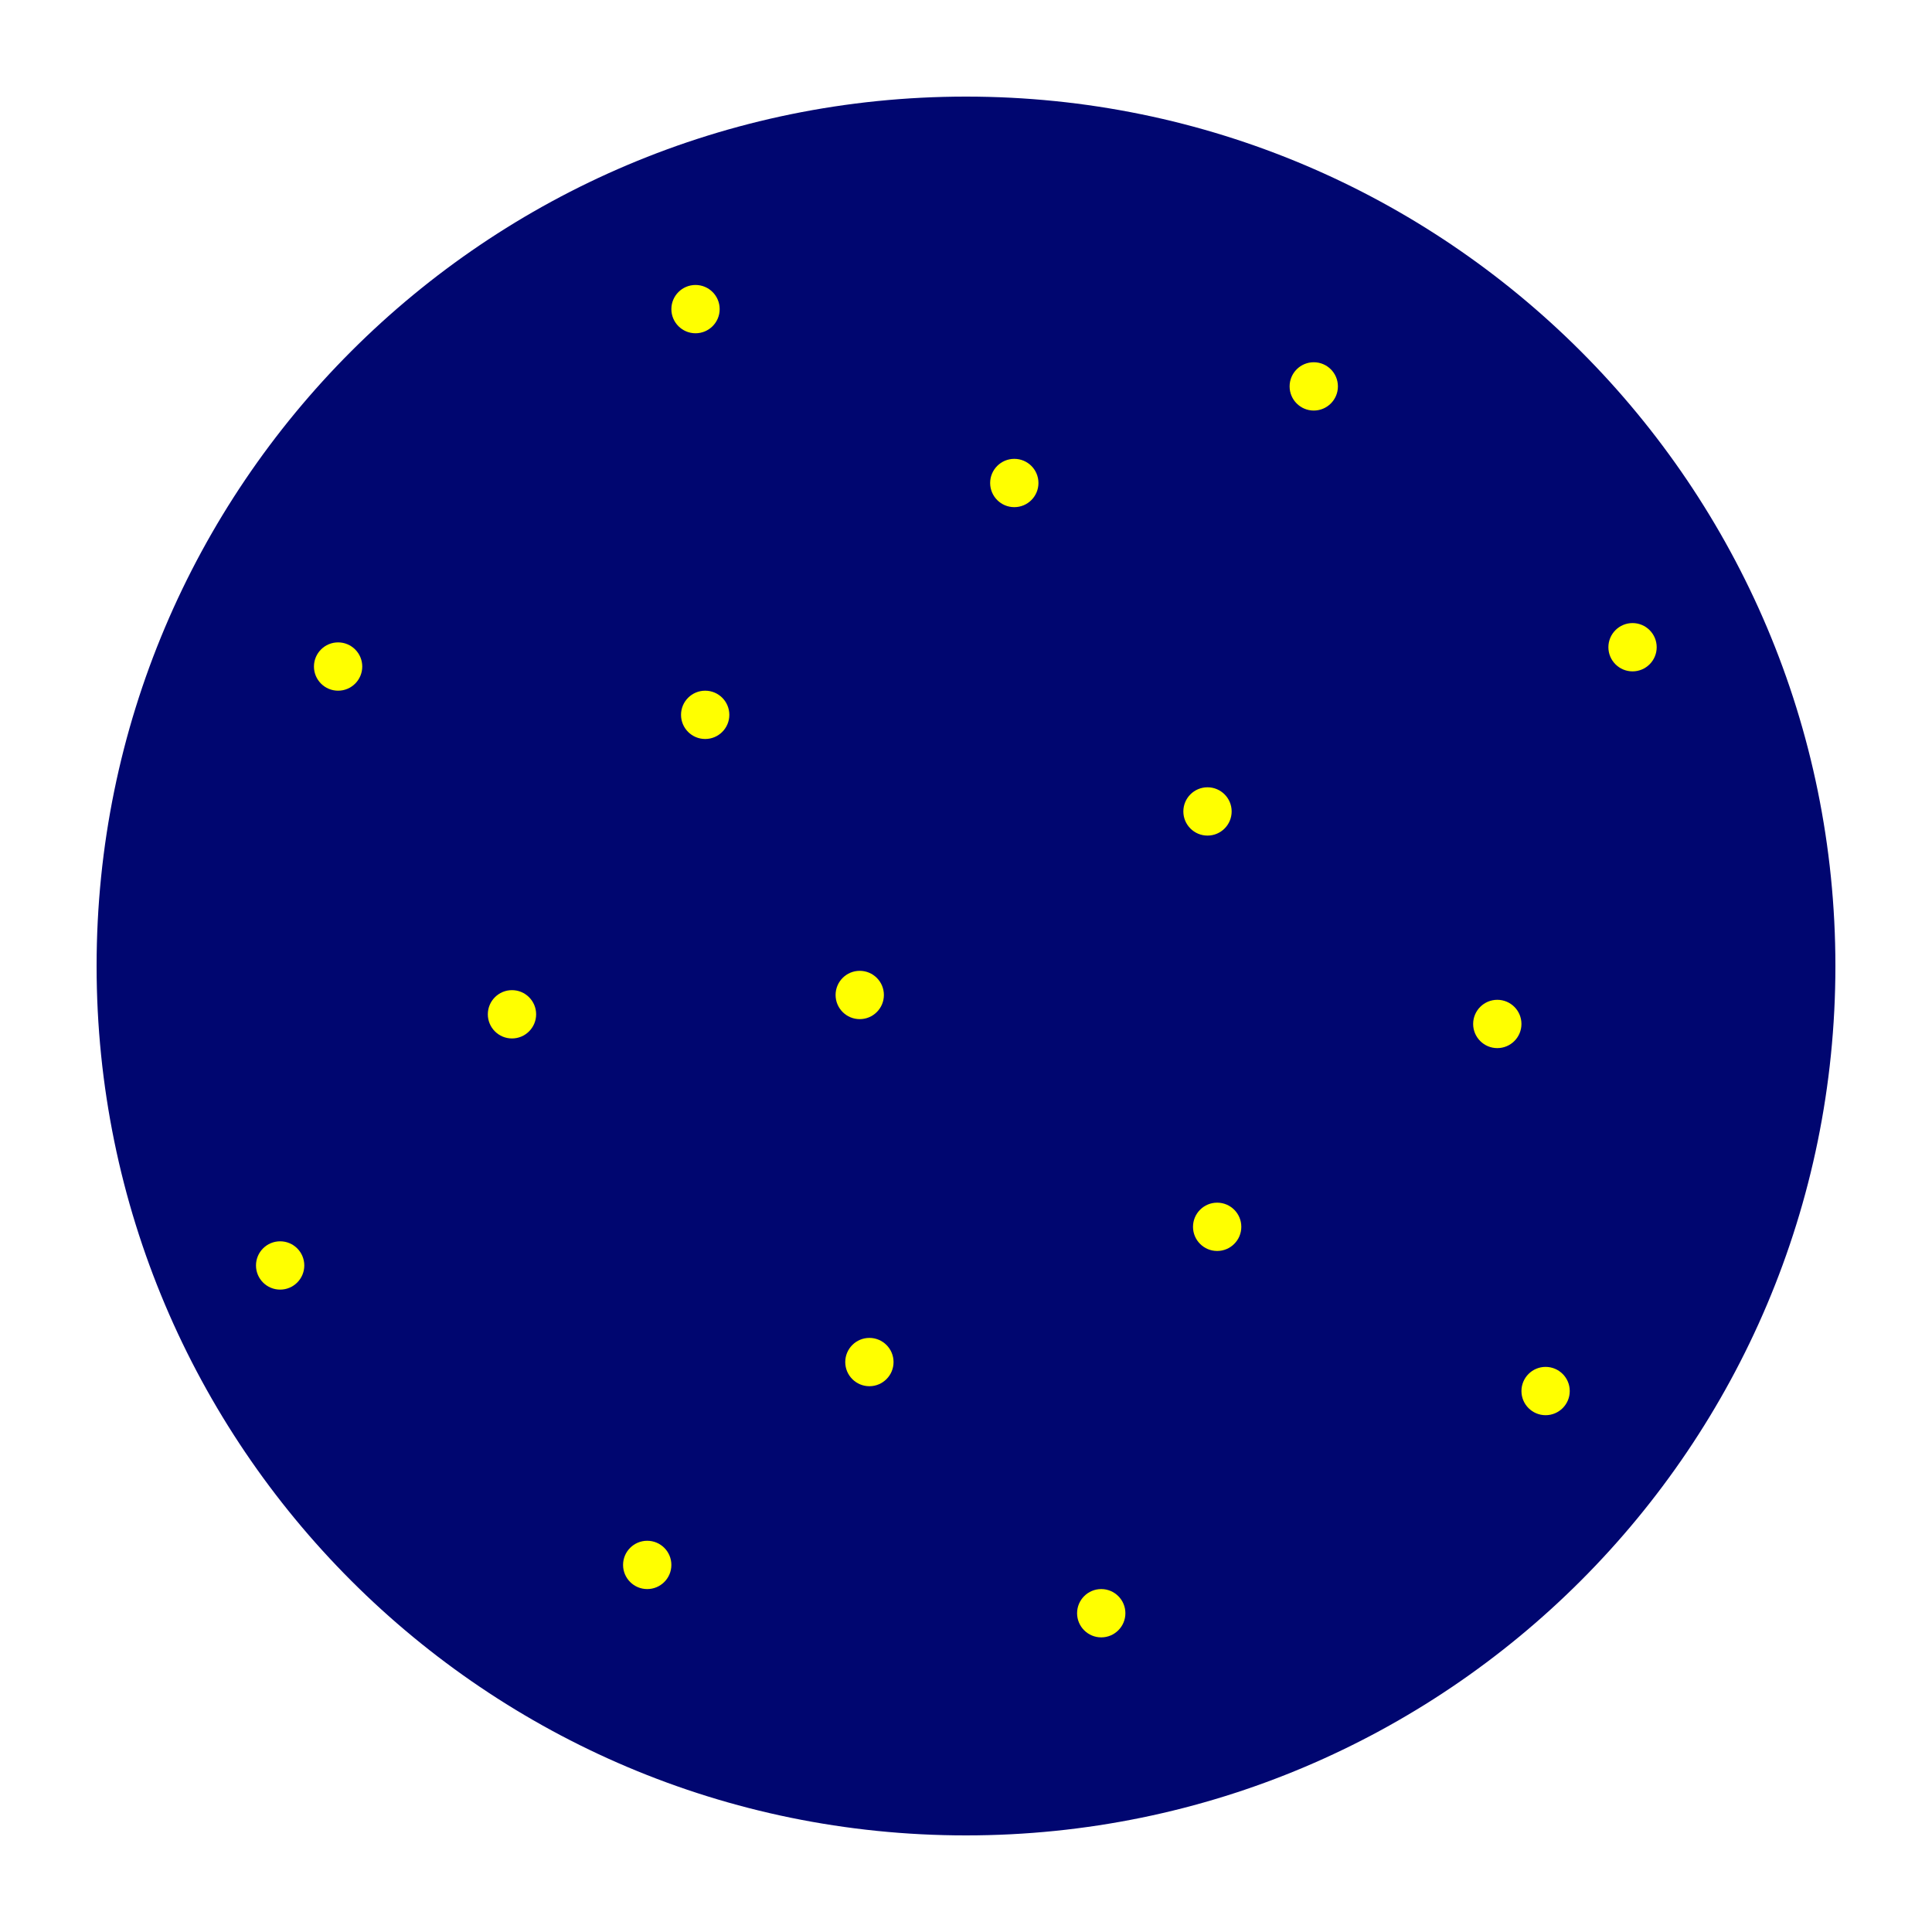
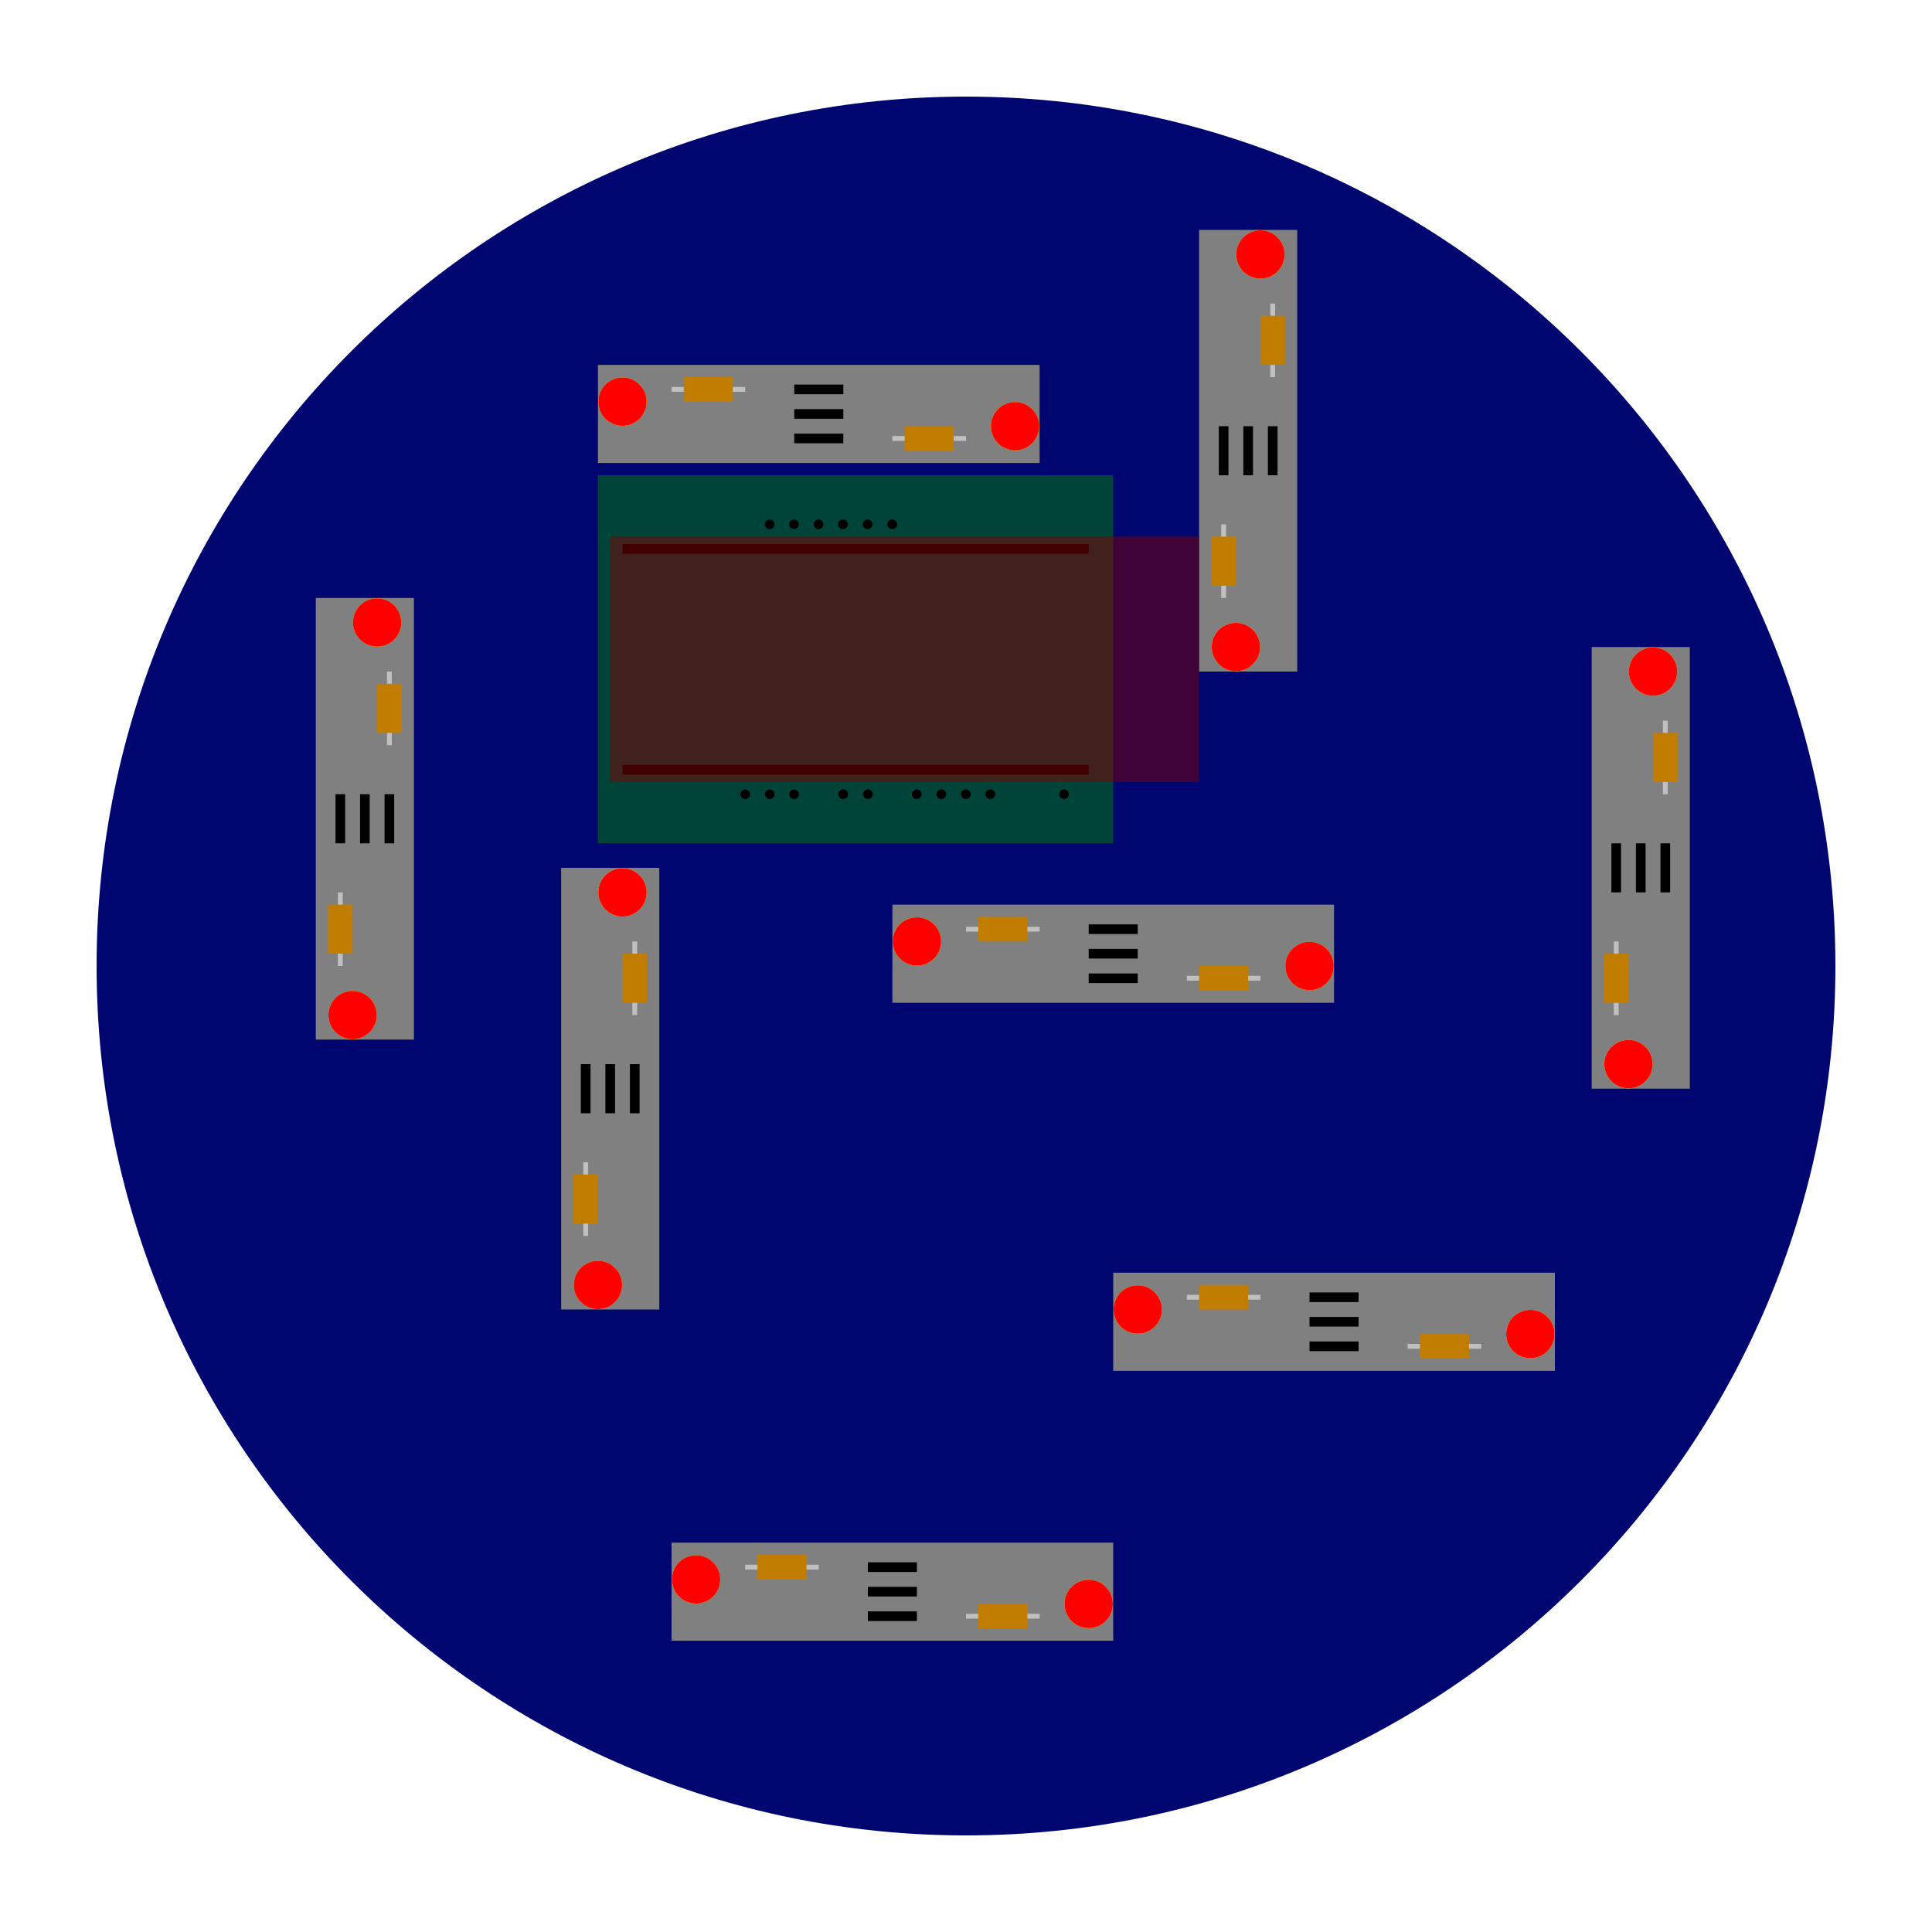
- <svg xmlns="http://www.w3.org/2000/svg" version="1.1" height="200mm" width="200mm" viewBox="-100 -100 200 200">
-   <circle cx="0" cy="0" r="90" fill="#000670" />
-   <g fill="#ffff00">
-     <circle cx="-71" cy="31" r="2.5" />
-     <circle cx="-65" cy="-31" r="2.5" />
-     <circle cx="-47" cy="5" r="2.5" />
-     <circle cx="-33" cy="62" r="2.5" />
-     <circle cx="-28" cy="-68" r="2.5" />
-     <circle cx="-27" cy="-26" r="2.5" />
-     <circle cx="-11" cy="3" r="2.5" />
-     <circle cx="-10" cy="41" r="2.5" />
-     <circle cx="5" cy="-50" r="2.5" />
-     <circle cx="14" cy="67" r="2.5" />
-     <circle cx="25" cy="-16" r="2.5" />
-     <circle cx="26" cy="27" r="2.5" />
-     <circle cx="36" cy="-60" r="2.5" />
-     <circle cx="55" cy="6" r="2.5" />
-     <circle cx="60" cy="44" r="2.5" />
-     <circle cx="69" cy="-33" r="2.5" />
+ <svg xmlns="http://www.w3.org/2000/svg" xmlns:xlink="http://www.w3.org/1999/xlink" version="1.1" height="200" width="200" id="svg939" viewBox="-100 -100 200 200">
+   <defs id="defs943" />
+   <g id="layer6" style="display:inline">
+     <circle cx="0" cy="0" r="90" id="circle903" style="display:inline;fill:#000670" />
+   </g>
+   <g id="layer4" style="display:inline">
+     <g id="g4637" transform="translate(-91.44,-111.76)">
+       <g id="g1531-9-9-0-7-5-1">
+         <g id="g4631">
+           <rect width="45.72" height="10.16" x="-2.54" y="-3.81" style="fill:#808080;fill-opacity:1" id="rect4629" />
+           <g id="g926">
+             <path id="path74" d="M 5.08,-1.27 H 12.7" style="fill:none;fill-rule:evenodd;stroke:#c0c0c0;stroke-width:0.5px;stroke-linecap:butt;stroke-linejoin:miter;stroke-opacity:1" />
+             <rect style="fill:#c17d00;fill-opacity:1" y="-2.54" x="6.35" height="2.54" width="5.08" id="rect72" />
+           </g>
+           <use x="0" y="0" xlink:href="#g926" id="use928" transform="translate(22.86,5.08)" width="100%" height="100%" />
+           <g id="g937">
+             <path id="path901" d="m 17.78,-1.27 h 5.08" style="fill:none;fill-rule:evenodd;stroke:#000000;stroke-width:1px;stroke-linecap:butt;stroke-linejoin:miter;stroke-opacity:1" />
+             <use height="100%" width="100%" transform="translate(0,2.54)" id="use930" xlink:href="#path901" y="0" x="0" />
+             <use height="100%" width="100%" transform="translate(0,5.08)" id="use932" xlink:href="#path901" y="0" x="0" />
+           </g>
+         </g>
+         <circle style="fill:#ffff00" cx="40.64" cy="2.54" r="2.5" id="circle4633" />
+         <circle id="circle917" style="fill:#ffff00" cx="0" cy="0" r="2.5" />
+       </g>
+       <use x="0" y="0" xlink:href="#g1531-9-9-0-7-5-1" id="use899" transform="translate(86.36,109.22)" width="100%" height="100%" />
+     </g>
+     <use x="0" y="0" xlink:href="#g1531-9-9-0-7-5-1" id="use9853" transform="rotate(90,-13.97,-21.59)" width="100%" height="100%" />
+     <use x="0" y="0" xlink:href="#g1531-9-9-0-7-5-1" id="use9855" transform="translate(-27.94,63.5)" width="100%" height="100%" />
+     <use x="0" y="0" xlink:href="#g1531-9-9-0-7-5-1" id="use9857" transform="rotate(90,50.8,20.32)" width="100%" height="100%" />
+     <use x="0" y="0" xlink:href="#g1531-9-9-0-7-5-1" id="use9859" width="100%" height="100%" transform="rotate(-180,29.21,19.05)" />
+     <use x="0" y="0" xlink:href="#g1531-9-9-0-7-5-1" id="use893" transform="rotate(90,52.07,-21.59)" width="100%" height="100%" />
+     <use x="0" y="0" xlink:href="#g1531-9-9-0-7-5-1" id="use895" transform="rotate(-90,-29.21,34.29)" width="100%" height="100%" />
+     <use x="0" y="0" xlink:href="#g1531-9-9-0-7-5-1" id="use897" transform="rotate(-180,2.54,-27.94)" width="100%" height="100%" />
+     <g id="g945" transform="rotate(90,33.02,-17.78)">
+       <rect style="fill:#008000;fill-opacity:0.5" y="0" x="0" height="53.34" width="38.1" id="rect943" />
+       <path style="fill:none;fill-rule:evenodd;stroke:#000000;stroke-width:1px;stroke-linecap:butt;stroke-linejoin:miter;stroke-opacity:1" d="M 7.62,2.54 V 50.8" id="path947" />
+       <use x="0" y="0" xlink:href="#path947" id="use949" transform="translate(22.86)" width="100%" height="100%" />
+       <rect id="esp32thing" width="25.4" height="60.96" x="6.35" y="-8.89" style="fill:#800000;fill-opacity:0.5" />
+       <g id="g998" transform="translate(5.08,35.56)">
+         <circle r="0.5" cx="0" cy="0" id="circle957" />
+         <use height="100%" width="100%" transform="translate(0,-2.512804)" id="use960" xlink:href="#circle957" y="0" x="0" />
+         <use height="100%" width="100%" transform="translate(0,-5.057619)" id="use962" xlink:href="#circle957" y="0" x="0" />
+         <use height="100%" width="100%" transform="translate(0,-7.578425)" id="use964" xlink:href="#circle957" y="0" x="0" />
+         <use height="100%" width="100%" transform="translate(0,-12.68365)" id="use966" xlink:href="#circle957" y="0" x="0" />
+         <use height="100%" width="100%" transform="translate(0,-10.12907)" id="use968" xlink:href="#circle957" y="0" x="0" />
+       </g>
+       <g id="g1010" transform="translate(33.02,38.1)">
+         <use height="100%" width="100%" id="use970" xlink:href="#circle957" y="0" x="0" />
+         <use height="100%" width="100%" transform="translate(0,-2.538965)" id="use972" xlink:href="#circle957" y="0" x="0" />
+         <use height="100%" width="100%" transform="translate(0,-5.061949)" id="use976" xlink:href="#circle957" y="0" x="0" />
+         <use height="100%" width="100%" transform="translate(0,-10.14609)" id="use978" xlink:href="#circle957" y="0" x="0" />
+         <use height="100%" width="100%" transform="translate(0,-12.70868)" id="use980" xlink:href="#circle957" y="0" x="0" />
+         <use height="100%" width="100%" transform="translate(0,-17.75887)" id="use982" xlink:href="#circle957" y="0" x="0" />
+         <use height="100%" width="100%" transform="translate(0,-20.3006)" id="use984" xlink:href="#circle957" y="0" x="0" />
+         <use height="100%" width="100%" transform="translate(0,-22.83879)" id="use986" xlink:href="#circle957" y="0" x="0" />
+         <use height="100%" width="100%" transform="translate(0,-25.37508)" id="use988" xlink:href="#circle957" y="0" x="0" />
+         <use height="100%" width="100%" transform="translate(0,-33.00872)" id="use990" xlink:href="#circle957" y="0" x="0" />
+       </g>
+     </g>
+   </g>
+   <g id="layer5" style="display:inline">
+     <g style="fill:red;stroke:none" id="g1627">
+       <circle r="2.5" cx="5.08" cy="-55.88" />
+       <circle r="2.5" cx="-35.56" cy="-58.42" />
+       <circle r="2.5" cx="30.48" cy="-73.66" />
+       <circle r="2.5" cx="27.94" cy="-33.02" />
+       <circle r="2.5" cx="71.12" cy="-30.48" />
+       <circle r="2.5" cx="68.58" cy="10.16" />
+       <circle r="2.5" cx="35.56" cy="0.00" />
+       <circle r="2.5" cx="-5.08" cy="-2.54" />
+       <circle r="2.5" cx="-35.56" cy="-7.62" />
+       <circle r="2.5" cx="-60.96" cy="-35.56" />
+       <circle r="2.5" cx="-63.50" cy="5.08" />
+       <circle r="2.5" cx="-38.10" cy="33.02" />
+       <circle r="2.5" cx="-27.94" cy="63.50" />
+       <circle r="2.5" cx="12.70" cy="66.04" />
+       <circle r="2.5" cx="17.78" cy="35.56" />
+       <circle r="2.5" cx="58.42" cy="38.10" />
+     </g>
  </g>
</svg>
